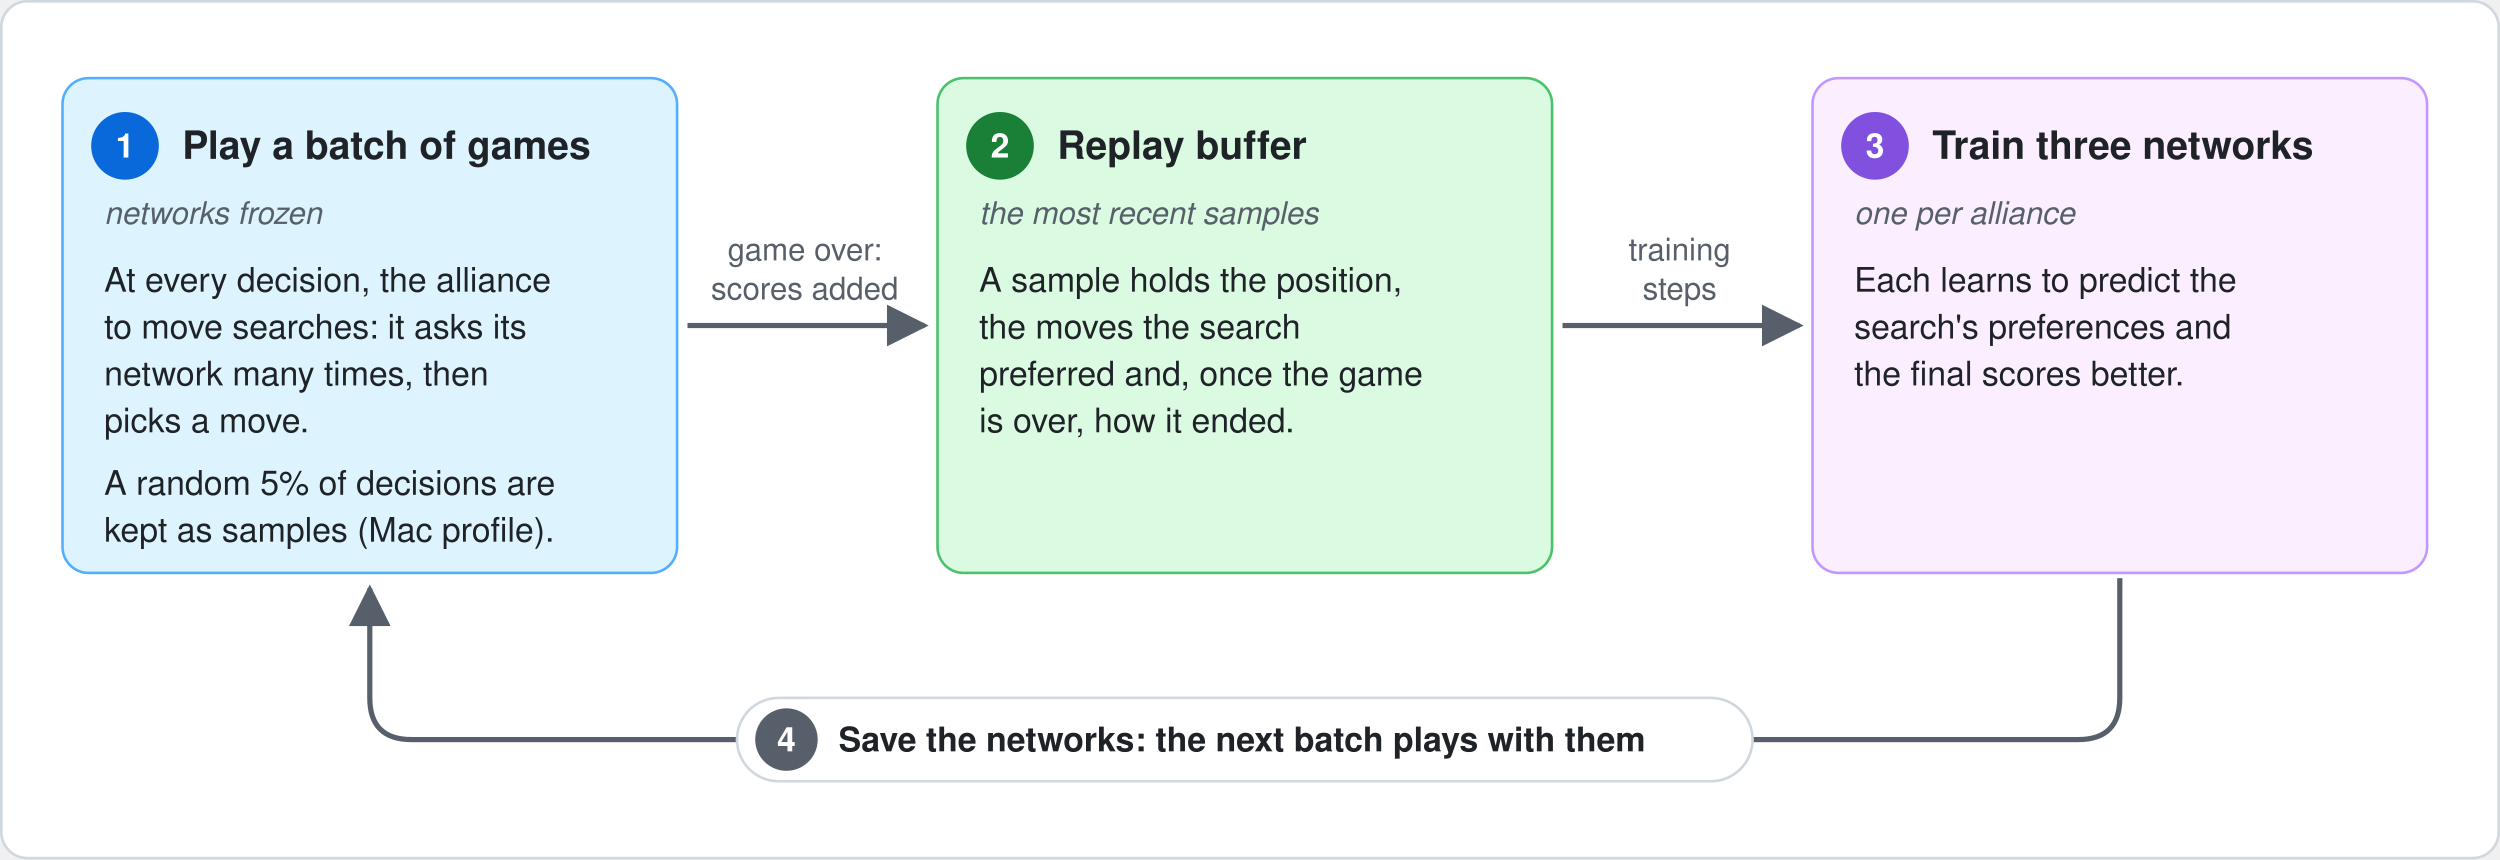
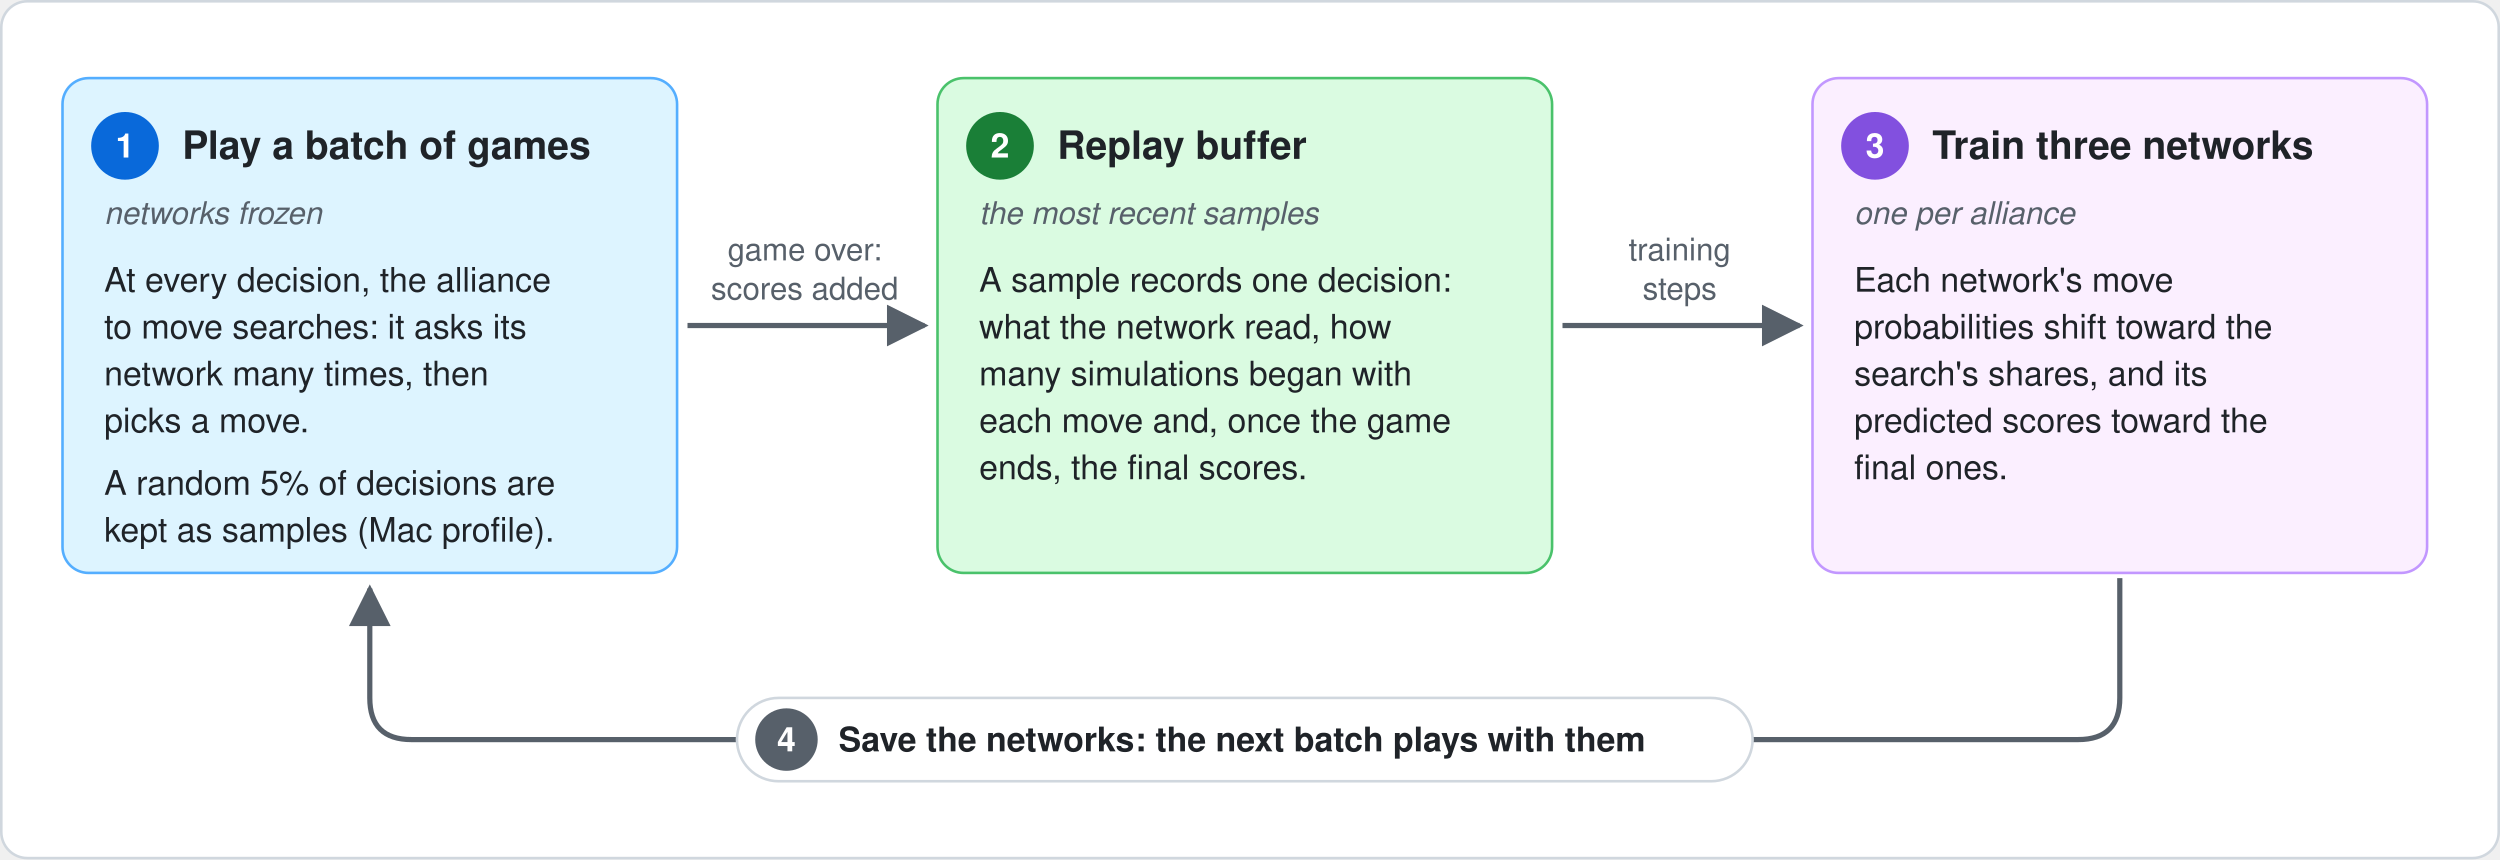
<svg xmlns="http://www.w3.org/2000/svg" width="960" height="330" viewBox="0 0 960 330" role="img" aria-labelledby="title desc">
  <defs>
    <marker id="arrow" viewBox="0 0 10 10" refX="9" refY="5" markerWidth="8" markerHeight="8" orient="auto-start-reverse">
      <path d="M 0 0 L 10 5 L 0 10 z" fill="#57606a" />
    </marker>
    <style>
      text { font-family: -apple-system, BlinkMacSystemFont, "Segoe UI", Helvetica, Arial, sans-serif; fill: #1f2328; }
      .title { font-size: 15px; font-weight: 600; }
      .sub { font-size: 12px; fill: #57606a; font-style: italic; }
      .body { font-size: 13px; }
      .label { font-size: 12px; fill: #57606a; }
      .step { font-size: 13px; font-weight: 700; fill: #ffffff; }
    </style>
  </defs>
  <rect x="0.5" y="0.5" width="959" height="329" rx="10" fill="#ffffff" stroke="#d0d7de" />
  <rect x="24" y="30" width="236" height="190" rx="10" fill="#ddf4ff" stroke="#54aeff" />
  <circle cx="48" cy="56" r="13" fill="#0969da" />
  <text class="step" x="48" y="60.5" text-anchor="middle">1</text>
  <text class="title" x="70" y="61">Play a batch of games</text>
  <text class="sub" x="40" y="86">networks frozen</text>
  <text class="body" x="40" y="112">At every decision, the alliance</text>
  <text class="body" x="40" y="130">to move searches: it asks its</text>
  <text class="body" x="40" y="148">network many times, then</text>
  <text class="body" x="40" y="166">picks a move.</text>
  <text class="body" x="40" y="190">A random 5% of decisions are</text>
  <text class="body" x="40" y="208">kept as samples (Mac profile).</text>
  <rect x="360" y="30" width="236" height="190" rx="10" fill="#dafbe1" stroke="#4ac26b" />
  <circle cx="384" cy="56" r="13" fill="#1a7f37" />
  <text class="step" x="384" y="60.5" text-anchor="middle">2</text>
  <text class="title" x="406" y="61">Replay buffer</text>
  <text class="sub" x="376" y="86">the most recent samples</text>
-   <text class="body" x="376" y="112">A sample holds the position,</text>
-   <text class="body" x="376" y="130">the moves the search</text>
-   <text class="body" x="376" y="148">preferred and, once the game</text>
-   <text class="body" x="376" y="166">is over, how it ended.</text>
+   <text class="body" x="376" y="112">A sample records one decision:</text>
+   <text class="body" x="376" y="130">what the network read, how</text>
+   <text class="body" x="376" y="148">many simulations began with</text>
+   <text class="body" x="376" y="166">each move and, once the game</text>
+   <text class="body" x="376" y="184">ends, the final scores.</text>
  <rect x="696" y="30" width="236" height="190" rx="10" fill="#fbefff" stroke="#c297ff" />
  <circle cx="720" cy="56" r="13" fill="#8250df" />
  <text class="step" x="720" y="60.5" text-anchor="middle">3</text>
  <text class="title" x="742" y="61">Train three networks</text>
  <text class="sub" x="712" y="86">one per alliance</text>
-   <text class="body" x="712" y="112">Each learns to predict the</text>
-   <text class="body" x="712" y="130">search's preferences and</text>
-   <text class="body" x="712" y="148">the final scores better.</text>
+   <text class="body" x="712" y="112">Each network's move</text>
+   <text class="body" x="712" y="130">probabilities shift toward the</text>
+   <text class="body" x="712" y="148">search's shares, and its</text>
+   <text class="body" x="712" y="166">predicted scores toward the</text>
+   <text class="body" x="712" y="184">final ones.</text>
  <line x1="264" y1="125" x2="355" y2="125" stroke="#57606a" stroke-width="2" marker-end="url(#arrow)" />
  <text class="label" x="309" y="100" text-anchor="middle">game over:</text>
  <text class="label" x="309" y="115" text-anchor="middle">scores added</text>
  <line x1="600" y1="125" x2="691" y2="125" stroke="#57606a" stroke-width="2" marker-end="url(#arrow)" />
  <text class="label" x="645" y="100" text-anchor="middle">training</text>
  <text class="label" x="645" y="115" text-anchor="middle">steps</text>
  <path d="M 814 222 L 814 268 Q 814 284 798 284 L 158 284 Q 142 284 142 268 L 142 226" fill="none" stroke="#57606a" stroke-width="2" marker-end="url(#arrow)" />
  <rect x="283" y="268" width="390" height="32" rx="16" fill="#ffffff" stroke="#d0d7de" />
  <circle cx="302" cy="284" r="12" fill="#57606a" />
  <text class="step" x="302" y="288.5" text-anchor="middle">4</text>
  <text class="body" x="322" y="288.5" font-weight="600">Save the networks: the next batch plays with them</text>
</svg>
